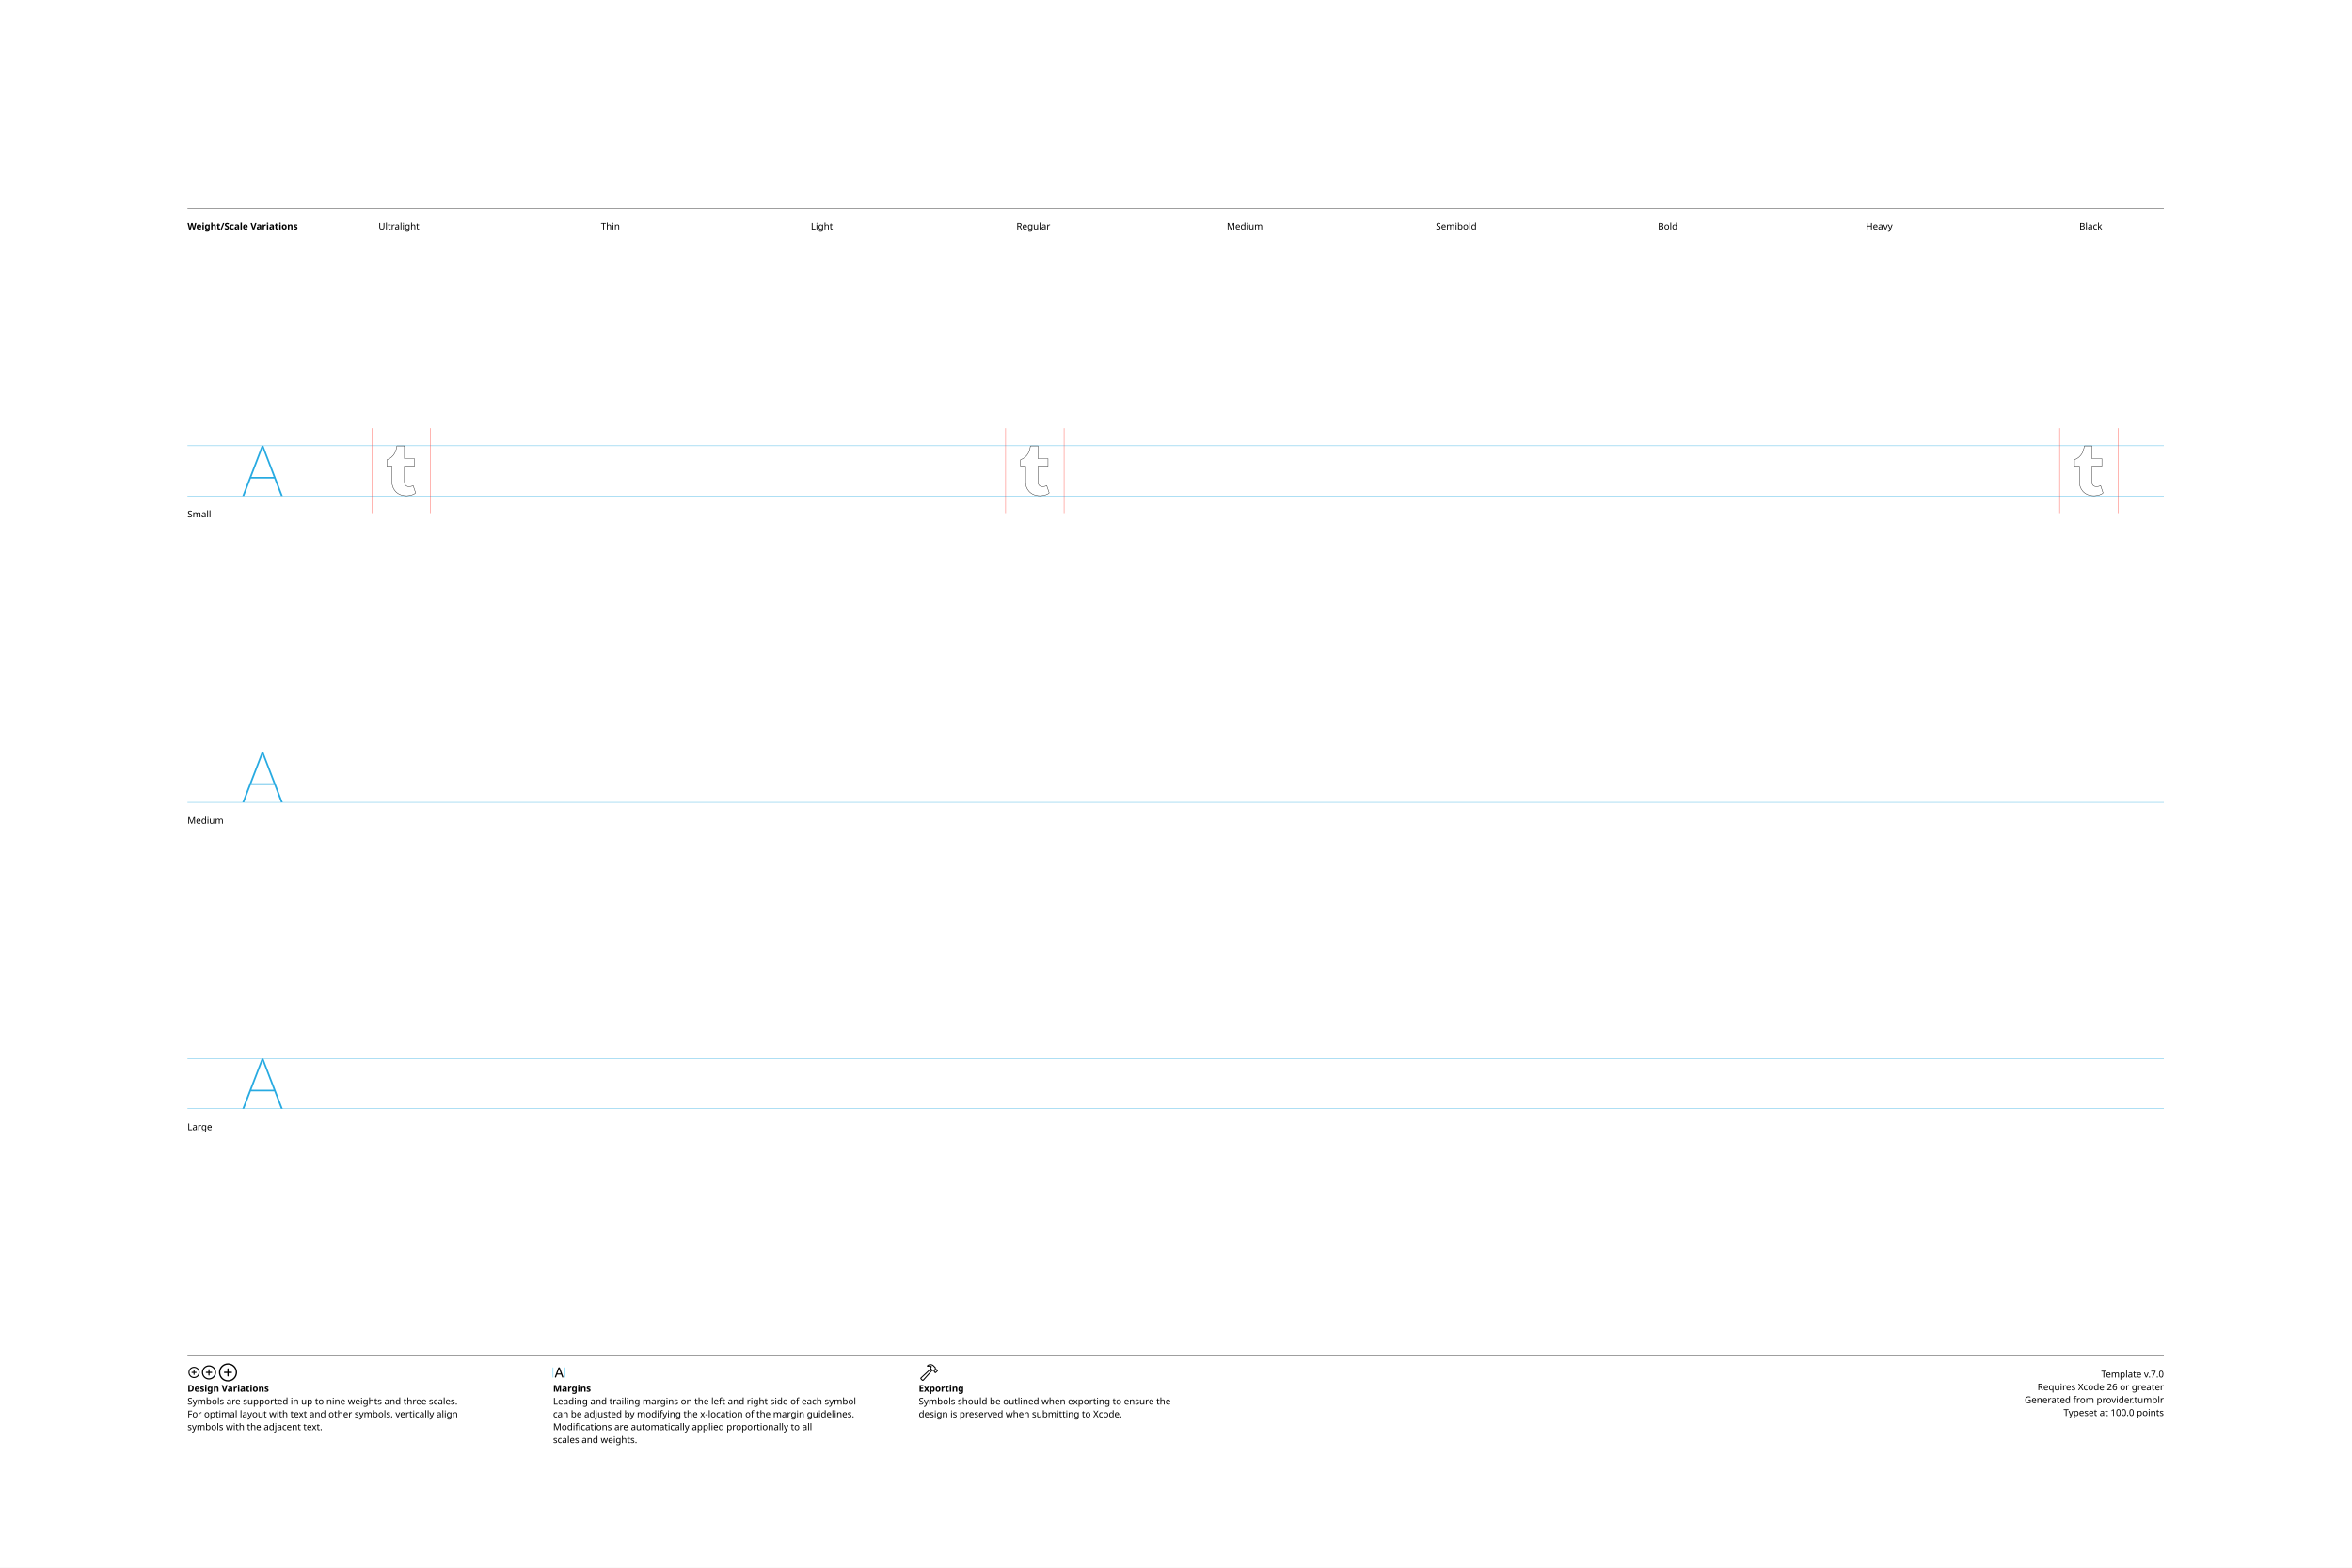
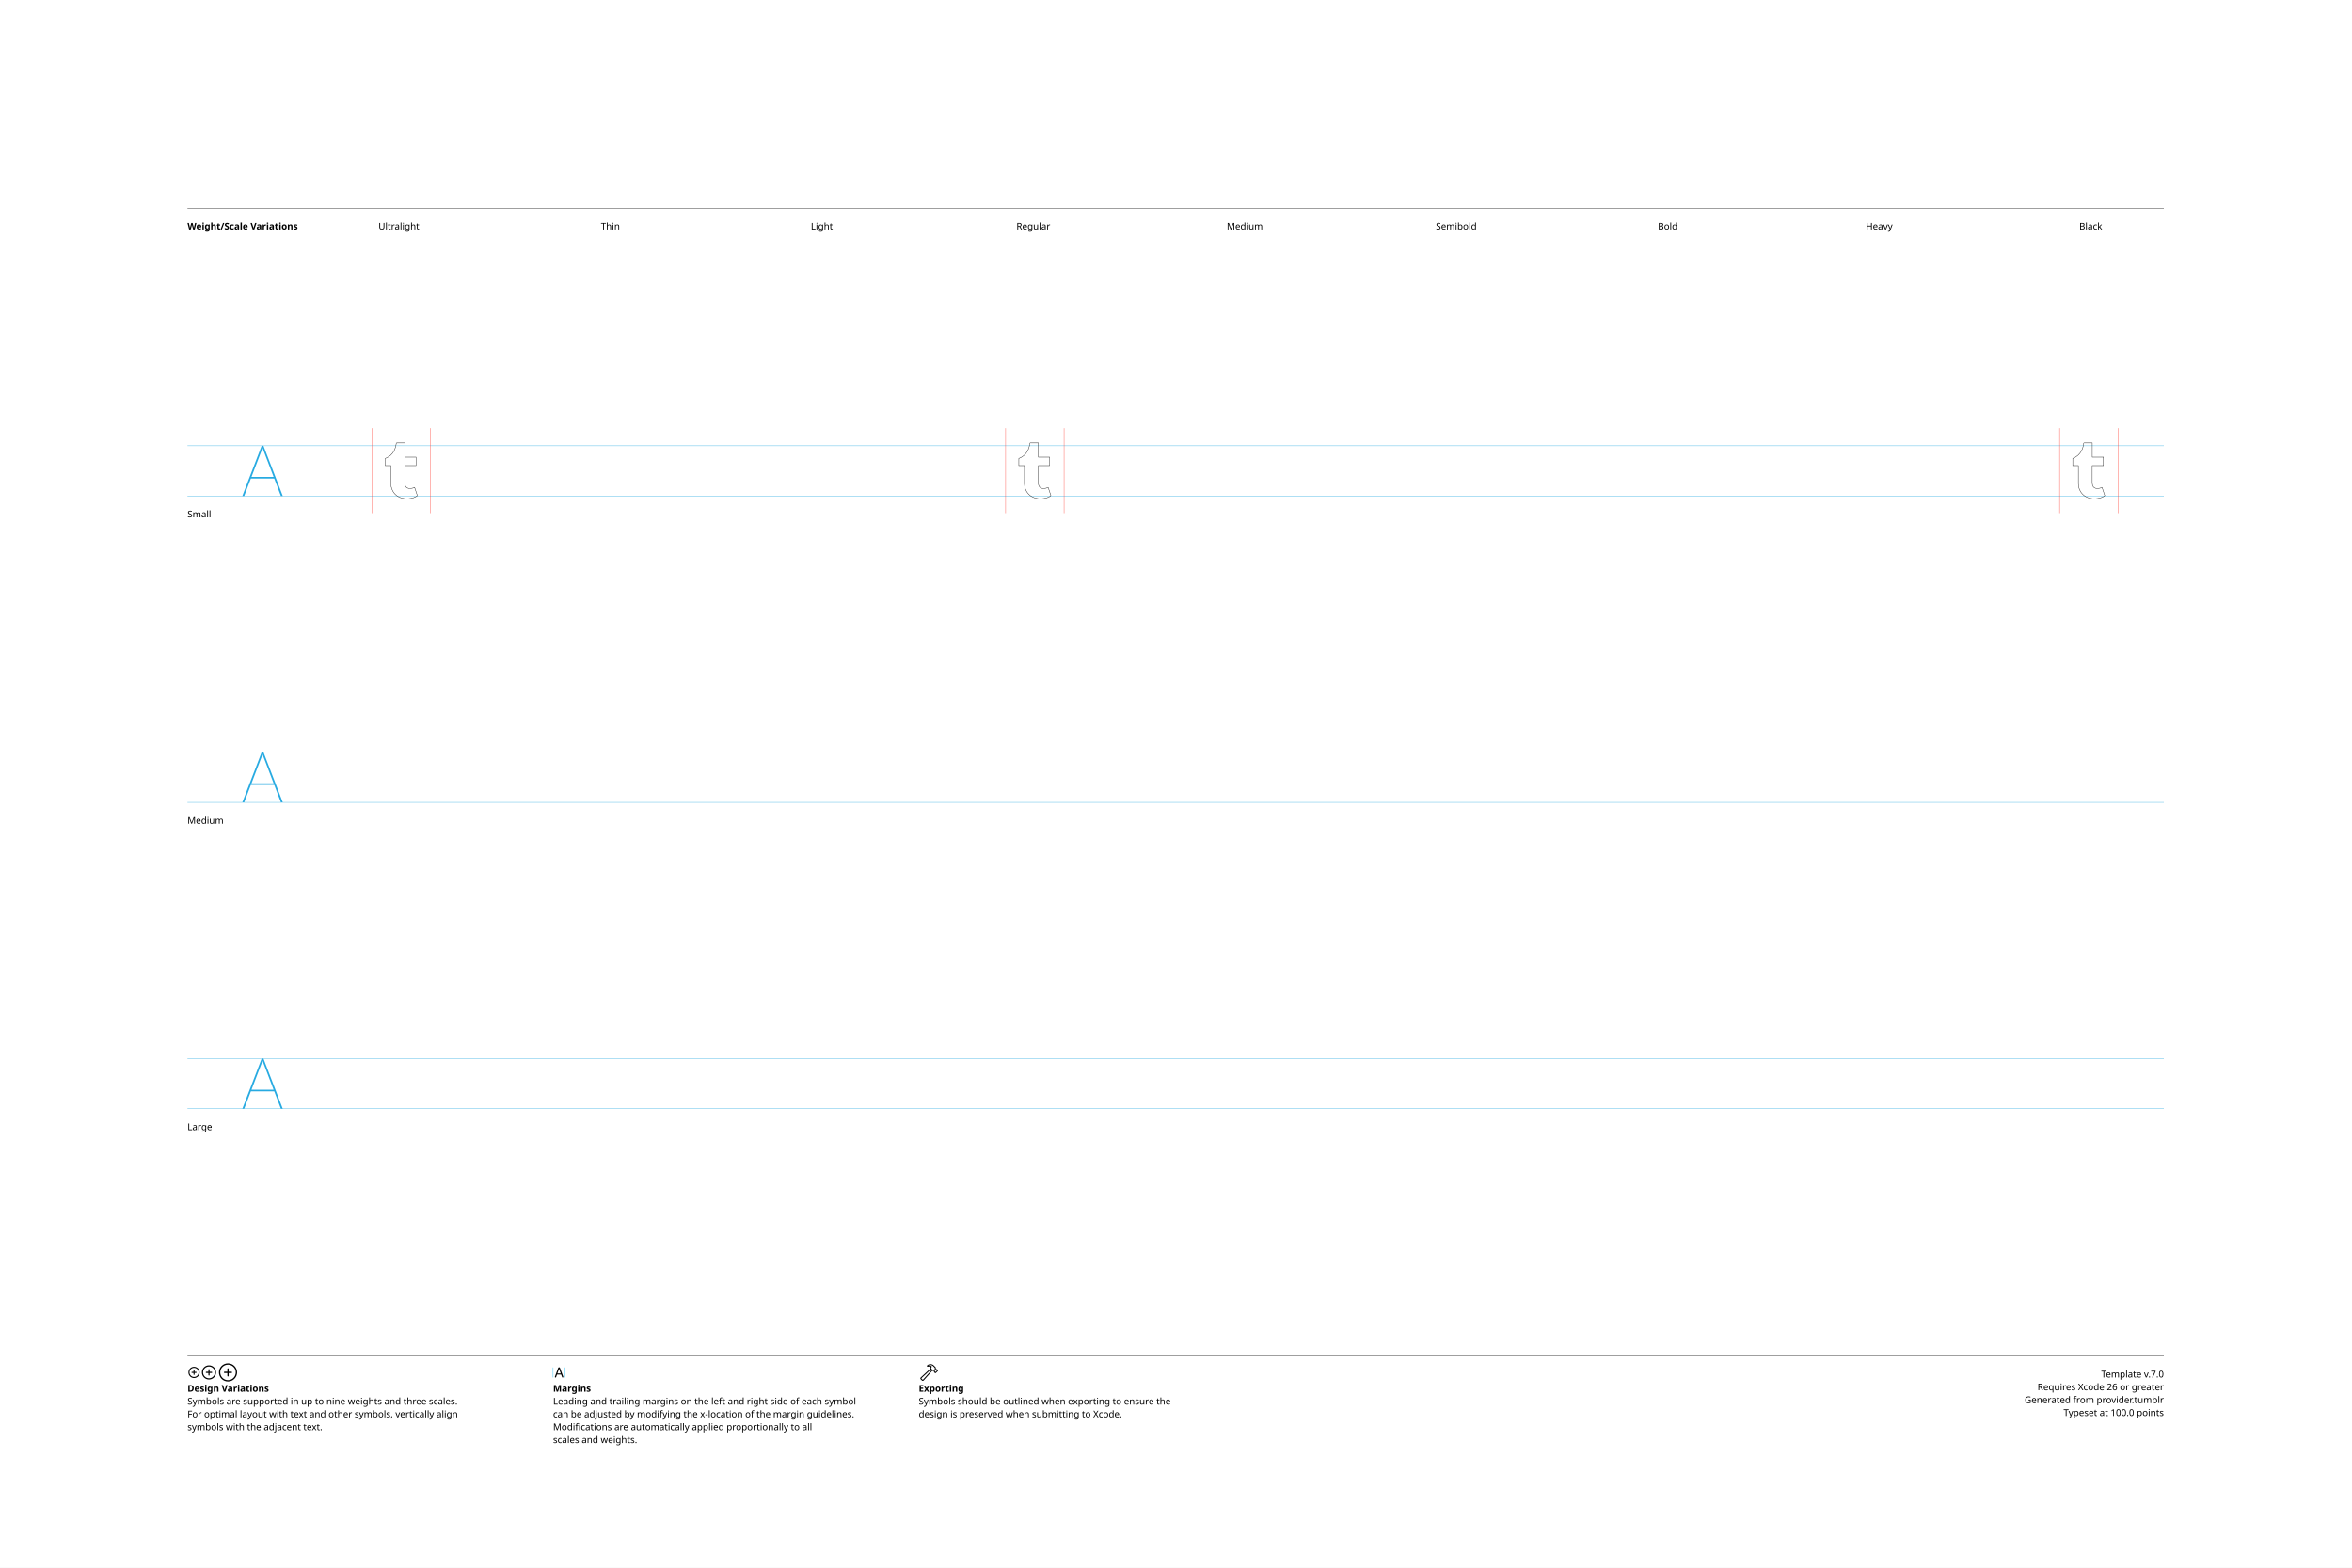
<svg xmlns="http://www.w3.org/2000/svg" version="1.1" viewBox="0 0 3300 2200">
  <style>.defaults {-sfsymbols-variable-value-mode:color;-sfsymbols-draw-reverses-motion-groups:false}

.monochrome-0 {-sfsymbols-motion-group:0}

.multicolor-0:tintColor {-sfsymbols-motion-group:0}

.hierarchical-0:primary {-sfsymbols-motion-group:0}

.SFSymbolsPreviewWireframe {fill:none;opacity:1.0;stroke:black;stroke-width:0.5}
</style>
  <g id="Notes">
    <rect height="2200" id="artboard" style="fill:white;opacity:1" width="3300" x="0" y="0" />
    <line style="fill:none;stroke:black;opacity:1;stroke-width:0.5;" x1="263" x2="3036" y1="292" y2="292" />
    <text style="stroke:none;fill:black;font-family:sans-serif;font-size:13;font-weight:bold;" transform="matrix(1 0 0 1 263 322)">Weight/Scale Variations</text>
    <text style="stroke:none;fill:black;font-family:sans-serif;font-size:13;text-anchor:middle;" transform="matrix(1 0 0 1 559.711 322)">Ultralight</text>
    <text style="stroke:none;fill:black;font-family:sans-serif;font-size:13;text-anchor:middle;" transform="matrix(1 0 0 1 856.422 322)">Thin</text>
    <text style="stroke:none;fill:black;font-family:sans-serif;font-size:13;text-anchor:middle;" transform="matrix(1 0 0 1 1153.13 322)">Light</text>
    <text style="stroke:none;fill:black;font-family:sans-serif;font-size:13;text-anchor:middle;" transform="matrix(1 0 0 1 1449.84 322)">Regular</text>
    <text style="stroke:none;fill:black;font-family:sans-serif;font-size:13;text-anchor:middle;" transform="matrix(1 0 0 1 1746.56 322)">Medium</text>
    <text style="stroke:none;fill:black;font-family:sans-serif;font-size:13;text-anchor:middle;" transform="matrix(1 0 0 1 2043.27 322)">Semibold</text>
    <text style="stroke:none;fill:black;font-family:sans-serif;font-size:13;text-anchor:middle;" transform="matrix(1 0 0 1 2339.98 322)">Bold</text>
    <text style="stroke:none;fill:black;font-family:sans-serif;font-size:13;text-anchor:middle;" transform="matrix(1 0 0 1 2636.69 322)">Heavy</text>
    <text style="stroke:none;fill:black;font-family:sans-serif;font-size:13;text-anchor:middle;" transform="matrix(1 0 0 1 2933.4 322)">Black</text>
    <line style="fill:none;stroke:black;opacity:1;stroke-width:0.5;" x1="263" x2="3036" y1="1903" y2="1903" />
    <g transform="matrix(0.2 0 0 0.2 263 1933)">
      <path d="m46.24 4.15c21.777 0 39.453-17.627 39.453-39.404s-17.676-39.404-39.453-39.404c-21.729 0-39.404 17.627-39.404 39.404s17.676 39.404 39.404 39.404Zm0-7.422c-17.676 0-31.934-14.307-31.934-31.982s14.258-31.982 31.934-31.982 31.982 14.307 31.982 31.982-14.307 31.982-31.982 31.982Zm3.613-17.773v-28.467c0-2.246-1.465-3.76-3.711-3.76-2.148 0-3.613 1.514-3.613 3.76v28.467c0 2.197 1.465 3.711 3.613 3.711 2.246 0 3.711-1.514 3.711-3.711Zm-17.822-10.596h28.418c2.197 0 3.711-1.465 3.711-3.613 0-2.197-1.514-3.711-3.711-3.711h-28.418c-2.246 0-3.76 1.514-3.76 3.711 0 2.148 1.514 3.613 3.76 3.613Z" />
    </g>
    <g transform="matrix(0.2 0 0 0.2 281.506 1933)">
      <path d="m58.545 14.551c27.49 0 49.805-22.314 49.805-49.805s-22.314-49.805-49.805-49.805-49.805 22.314-49.805 49.805 22.314 49.805 49.805 49.805Zm0-8.301c-22.949 0-41.504-18.555-41.504-41.504s18.555-41.504 41.504-41.504 41.504 18.555 41.504 41.504-18.555 41.504-41.504 41.504Zm4.053-23.096v-36.914c0-2.49-1.709-4.199-4.15-4.199-2.393 0-4.053 1.709-4.053 4.199v36.914c0 2.441 1.66 4.15 4.053 4.15 2.441 0 4.15-1.66 4.15-4.15Zm-22.559-14.404h36.963c2.441 0 4.15-1.611 4.15-4.004 0-2.441-1.709-4.15-4.15-4.15h-36.963c-2.49 0-4.15 1.709-4.15 4.15 0 2.393 1.66 4.004 4.15 4.004Z" />
    </g>
    <g transform="matrix(0.2 0 0 0.2 304.924 1933)">
      <path d="m74.853 28.32c35.107 0 63.623-28.467 63.623-63.574s-28.516-63.623-63.623-63.623-63.574 28.516-63.574 63.623 28.467 63.574 63.574 63.574Zm0-9.082c-30.127 0-54.492-24.365-54.492-54.492s24.365-54.492 54.492-54.492 54.492 24.365 54.492 54.492-24.365 54.492-54.492 54.492Zm4.443-30.322v-48.486c0-2.734-1.855-4.639-4.541-4.639-2.588 0-4.443 1.904-4.443 4.639v48.486c0 2.686 1.855 4.59 4.443 4.59 2.686 0 4.541-1.855 4.541-4.59Zm-28.711-19.775h48.486c2.686 0 4.59-1.807 4.59-4.395 0-2.734-1.855-4.59-4.59-4.59h-48.486c-2.734 0-4.59 1.855-4.59 4.59 0 2.588 1.855 4.395 4.59 4.395Z" />
    </g>
    <text style="stroke:none;fill:black;font-family:sans-serif;font-size:13;font-weight:bold;" transform="matrix(1 0 0 1 263 1953)">Design Variations</text>
    <text style="stroke:none;fill:black;font-family:sans-serif;font-size:13;" transform="matrix(1 0 0 1 263 1971)">Symbols are supported in up to nine weights and three scales.</text>
    <text style="stroke:none;fill:black;font-family:sans-serif;font-size:13;" transform="matrix(1 0 0 1 263 1989)">For optimal layout with text and other symbols, vertically align</text>
    <text style="stroke:none;fill:black;font-family:sans-serif;font-size:13;" transform="matrix(1 0 0 1 263 2007)">symbols with the adjacent text.</text>
    <line style="fill:none;stroke:#00AEEF;stroke-width:0.5;opacity:1.0;" x1="776" x2="776" y1="1919" y2="1933" />
    <g transform="matrix(0.2 0 0 0.2 776 1933)">
      <path d="m16.553 0.781c2.588 0 3.857-0.977 4.785-3.711l20.557-57.52h0.244l20.605 57.52c0.928 2.734 2.197 3.711 4.736 3.711 2.588 0 4.248-1.562 4.248-4.004 0-0.83-0.146-1.611-0.537-2.637l-22.9-60.986c-1.123-2.979-3.125-4.492-6.25-4.492-3.027 0-5.078 1.465-6.152 4.443l-22.9 61.084c-0.391 1.025-0.537 1.807-0.537 2.637 0 2.441 1.562 3.955 4.102 3.955Zm10.205-20.947h30.664c2.002 0 3.662-1.66 3.662-3.662 0-2.051-1.66-3.662-3.662-3.662h-30.664c-2.002 0-3.662 1.611-3.662 3.662 0 2.002 1.66 3.662 3.662 3.662Z" />
    </g>
    <line style="fill:none;stroke:#00AEEF;stroke-width:0.5;opacity:1.0;" x1="792.836" x2="792.836" y1="1919" y2="1933" />
    <text style="stroke:none;fill:black;font-family:sans-serif;font-size:13;font-weight:bold;" transform="matrix(1 0 0 1 776 1953)">Margins</text>
    <text style="stroke:none;fill:black;font-family:sans-serif;font-size:13;" transform="matrix(1 0 0 1 776 1971)">Leading and trailing margins on the left and right side of each symbol</text>
    <text style="stroke:none;fill:black;font-family:sans-serif;font-size:13;" transform="matrix(1 0 0 1 776 1989)">can be adjusted by modifying the x-location of the margin guidelines.</text>
    <text style="stroke:none;fill:black;font-family:sans-serif;font-size:13;" transform="matrix(1 0 0 1 776 2007)">Modifications are automatically applied proportionally to all</text>
    <text style="stroke:none;fill:black;font-family:sans-serif;font-size:13;" transform="matrix(1 0 0 1 776 2025)">scales and weights.</text>
    <g transform="matrix(0.2 0 0 0.2 1289 1933)">
      <path d="m14.209 13.135 7.861 7.861c4.297 4.395 9.326 4.102 13.867-1.025l60.693-68.213-4.883-4.883-60.254 67.676c-1.807 1.953-3.467 2.441-5.811 0.098l-5.176-5.127c-2.295-2.295-1.807-3.955 0.195-5.811l67.481-62.158-4.883-4.834-68.066 62.598c-4.98 4.59-5.322 9.473-1.025 13.818Zm44.873-97.461c-2.051 2.002-2.246 4.883-1.074 6.787 1.123 1.807 3.467 3.027 6.592 2.246 5.859-1.66 12.598-2.393 18.896 0.928l-2.686 7.129c-1.611 4.004-0.732 6.885 1.709 9.424l10.254 10.303c2.344 2.393 4.541 2.441 7.08 1.953l4.443-0.732 2.588 2.539-0.195 2.246c-0.098 2.295 0.537 4.297 2.783 6.494l3.369 3.32c2.295 2.295 5.518 2.49 7.812 0.195l12.988-13.037c2.295-2.344 2.148-5.371-0.195-7.666l-3.418-3.418c-2.197-2.197-4.053-3.027-6.348-2.881l-2.344 0.244-2.441-2.441 1.025-4.688c0.635-2.734-0.244-4.98-2.881-7.617l-11.279-11.182c-12.94-12.842-35.596-11.035-46.68-0.146Zm7.08 2.051c8.789-6.396 25.977-5.664 33.691 1.953l12.305 12.207c1.025 1.025 1.221 1.807 0.928 3.32l-1.465 6.641 6.738 6.689 4.395-0.244c1.123-0.049 1.514 0.049 2.344 0.879l2.539 2.49-10.84 10.84-2.49-2.49c-0.83-0.879-0.977-1.221-0.928-2.393l0.293-4.346-6.689-6.738-6.836 1.172c-1.416 0.293-2.051 0.195-3.174-0.879l-8.936-8.887c-1.074-1.025-1.172-1.709-0.488-3.369l4.59-11.475c-6.104-6.348-17.041-7.52-25.586-4.59-0.684 0.244-0.928-0.391-0.391-0.781Z" />
    </g>
    <text style="stroke:none;fill:black;font-family:sans-serif;font-size:13;font-weight:bold;" transform="matrix(1 0 0 1 1289 1953)">Exporting</text>
    <text style="stroke:none;fill:black;font-family:sans-serif;font-size:13;" transform="matrix(1 0 0 1 1289 1971)">Symbols should be outlined when exporting to ensure the</text>
    <text style="stroke:none;fill:black;font-family:sans-serif;font-size:13;" transform="matrix(1 0 0 1 1289 1989)">design is preserved when submitting to Xcode.</text>
    <text id="template-version" style="stroke:none;fill:black;font-family:sans-serif;font-size:13;text-anchor:end;" transform="matrix(1 0 0 1 3036 1933)">Template v.7.0</text>
    <text style="stroke:none;fill:black;font-family:sans-serif;font-size:13;text-anchor:end;" transform="matrix(1 0 0 1 3036 1951)">Requires Xcode 26 or greater</text>
    <text id="descriptive-name" style="stroke:none;fill:black;font-family:sans-serif;font-size:13;text-anchor:end;" transform="matrix(1 0 0 1 3036 1969)">Generated from provider.tumblr</text>
    <text style="stroke:none;fill:black;font-family:sans-serif;font-size:13;text-anchor:end;" transform="matrix(1 0 0 1 3036 1987)">Typeset at 100.0 points</text>
    <text style="stroke:none;fill:black;font-family:sans-serif;font-size:13;" transform="matrix(1 0 0 1 263 726)">Small</text>
    <text style="stroke:none;fill:black;font-family:sans-serif;font-size:13;" transform="matrix(1 0 0 1 263 1156)">Medium</text>
    <text style="stroke:none;fill:black;font-family:sans-serif;font-size:13;" transform="matrix(1 0 0 1 263 1586)">Large</text>
  </g>
  <g id="Guides">
    <g id="H-reference" style="fill:#27AAE1;stroke:none;" transform="matrix(1 0 0 1 339 696)">
      <path d="M0.994 0L3.638 0L29.328-67.132L30.03-67.132L30.03-70.459L28.123-70.459ZM11.688-24.48L46.981-24.48L46.231-26.729L12.438-26.729ZM55.12 0L57.764 0L30.638-70.459L29.433-70.459L29.433-67.132Z" />
    </g>
    <line id="Baseline-S" style="fill:none;stroke:#27AAE1;opacity:1;stroke-width:0.5;" x1="263" x2="3036" y1="696" y2="696" />
    <line id="Capline-S" style="fill:none;stroke:#27AAE1;opacity:1;stroke-width:0.5;" x1="263" x2="3036" y1="625.541" y2="625.541" />
    <g id="H-reference" style="fill:#27AAE1;stroke:none;" transform="matrix(1 0 0 1 339 1126)">
      <path d="M0.994 0L3.638 0L29.328-67.132L30.03-67.132L30.03-70.459L28.123-70.459ZM11.688-24.48L46.981-24.48L46.231-26.729L12.438-26.729ZM55.12 0L57.764 0L30.638-70.459L29.433-70.459L29.433-67.132Z" />
    </g>
    <line id="Baseline-M" style="fill:none;stroke:#27AAE1;opacity:1;stroke-width:0.5;" x1="263" x2="3036" y1="1126" y2="1126" />
    <line id="Capline-M" style="fill:none;stroke:#27AAE1;opacity:1;stroke-width:0.5;" x1="263" x2="3036" y1="1055.54" y2="1055.54" />
    <g id="H-reference" style="fill:#27AAE1;stroke:none;" transform="matrix(1 0 0 1 339 1556)">
      <path d="M0.994 0L3.638 0L29.328-67.132L30.03-67.132L30.03-70.459L28.123-70.459ZM11.688-24.48L46.981-24.48L46.231-26.729L12.438-26.729ZM55.12 0L57.764 0L30.638-70.459L29.433-70.459L29.433-67.132Z" />
    </g>
    <line id="Baseline-L" style="fill:none;stroke:#27AAE1;opacity:1;stroke-width:0.5;" x1="263" x2="3036" y1="1556" y2="1556" />
    <line id="Capline-L" style="fill:none;stroke:#27AAE1;opacity:1;stroke-width:0.5;" x1="263" x2="3036" y1="1485.54" y2="1485.54" />
    <line id="left-margin-Ultralight-S" style="fill:none;stroke:#FF3B30;stroke-width:0.5;opacity:1.0;" x1="522.047" x2="522.047" y1="600.785" y2="720.121" />
    <line id="right-margin-Ultralight-S" style="fill:none;stroke:#FF3B30;stroke-width:0.5;opacity:1.0;" x1="604.047" x2="604.047" y1="600.785" y2="720.121" />
    <line id="left-margin-Regular-S" style="fill:none;stroke:#FF3B30;stroke-width:0.5;opacity:1.0;" x1="1410.980" x2="1410.980" y1="600.785" y2="720.121" />
    <line id="right-margin-Regular-S" style="fill:none;stroke:#FF3B30;stroke-width:0.5;opacity:1.0;" x1="1492.980" x2="1492.980" y1="600.785" y2="720.121" />
    <line id="left-margin-Black-S" style="fill:none;stroke:#FF3B30;stroke-width:0.5;opacity:1.0;" x1="2889.630" x2="2889.630" y1="600.785" y2="720.121" />
    <line id="right-margin-Black-S" style="fill:none;stroke:#FF3B30;stroke-width:0.5;opacity:1.0;" x1="2971.630" x2="2971.630" y1="600.785" y2="720.121" />
  </g>
  <g id="Symbols">
    <g id="Ultralight-S" transform="matrix(1 0 0 1 522.047 696)">
-       <path class="monochrome-0 multicolor-0:tintColor hierarchical-0:primary SFSymbolsPreviewWireframe" d="M 48.475 -0.23 c -14.855 0 -20.507 -10.955 -20.507 -18.699 V -41.801 H 20.922 V -50.84 c 10.588 -3.83 13.16 -13.405 13.738 -18.868 C 34.7 -70.081 34.995 -70.23 35.164 -70.23 h 10.258 v 17.832 h 14.003 v 10.596 h -14.058 v 21.788 c 0.047 2.92 1.094 6.915 6.437 6.915 h 0.263 c 1.84 -0.058 4.334 -0.598 5.647 -1.222 l 3.372 9.99 c -1.272 1.855 -7 4.008 -12.122 4.095 h -0.519 l 0.032 0.006 z" />
+       <path class="monochrome-0 multicolor-0:tintColor hierarchical-0:primary SFSymbolsPreviewWireframe" d="M 49.372 3.97 c -16.637 0 -22.968 -12.27 -22.968 -20.942 V -42.589 H 18.512 V -52.713 c 11.858 -4.289 14.739 -15.014 15.386 -21.132 C 33.944 -74.263 34.274 -74.43 34.464 -74.43 h 11.489 v 19.972 h 15.683 v 11.868 h -15.745 v 24.402 c 0.052 3.27 1.225 7.745 7.21 7.745 h 0.294 c 2.061 -0.065 4.854 -0.67 6.324 -1.369 l 3.776 11.188 c -1.424 2.078 -7.84 4.488 -13.576 4.586 h -0.582 l 0.036 0.006 z" />
    </g>
    <g id="Regular-S" transform="matrix(1 0 0 1 1410.98 696)">
-       <path class="monochrome-0 multicolor-0:tintColor hierarchical-0:primary SFSymbolsPreviewWireframe" d="M 48.475 -0.23 c -14.855 0 -20.507 -10.955 -20.507 -18.699 V -41.801 H 20.922 V -50.84 c 10.588 -3.83 13.16 -13.405 13.738 -18.868 C 34.7 -70.081 34.995 -70.23 35.164 -70.23 h 10.258 v 17.832 h 14.003 v 10.596 h -14.058 v 21.788 c 0.047 2.92 1.094 6.915 6.437 6.915 h 0.263 c 1.84 -0.058 4.334 -0.598 5.647 -1.222 l 3.372 9.99 c -1.272 1.855 -7 4.008 -12.122 4.095 h -0.519 l 0.032 0.006 z" />
+       <path class="monochrome-0 multicolor-0:tintColor hierarchical-0:primary SFSymbolsPreviewWireframe" d="M 49.372 3.97 c -16.637 0 -22.968 -12.27 -22.968 -20.942 V -42.589 H 18.512 V -52.713 c 11.858 -4.289 14.739 -15.014 15.386 -21.132 C 33.944 -74.263 34.274 -74.43 34.464 -74.43 h 11.489 v 19.972 h 15.683 v 11.868 h -15.745 v 24.402 c 0.052 3.27 1.225 7.745 7.21 7.745 h 0.294 c 2.061 -0.065 4.854 -0.67 6.324 -1.369 l 3.776 11.188 c -1.424 2.078 -7.84 4.488 -13.576 4.586 h -0.582 l 0.036 0.006 z" />
    </g>
    <g id="Black-S" transform="matrix(1 0 0 1 2889.63 696)">
-       <path class="monochrome-0 multicolor-0:tintColor hierarchical-0:primary SFSymbolsPreviewWireframe" d="M 48.475 -0.23 c -14.855 0 -20.507 -10.955 -20.507 -18.699 V -41.801 H 20.922 V -50.84 c 10.588 -3.83 13.16 -13.405 13.738 -18.868 C 34.7 -70.081 34.995 -70.23 35.164 -70.23 h 10.258 v 17.832 h 14.003 v 10.596 h -14.058 v 21.788 c 0.047 2.92 1.094 6.915 6.437 6.915 h 0.263 c 1.84 -0.058 4.334 -0.598 5.647 -1.222 l 3.372 9.99 c -1.272 1.855 -7 4.008 -12.122 4.095 h -0.519 l 0.032 0.006 z" />
+       <path class="monochrome-0 multicolor-0:tintColor hierarchical-0:primary SFSymbolsPreviewWireframe" d="M 49.372 3.97 c -16.637 0 -22.968 -12.27 -22.968 -20.942 V -42.589 H 18.512 V -52.713 c 11.858 -4.289 14.739 -15.014 15.386 -21.132 C 33.944 -74.263 34.274 -74.43 34.464 -74.43 h 11.489 v 19.972 h 15.683 v 11.868 h -15.745 v 24.402 c 0.052 3.27 1.225 7.745 7.21 7.745 h 0.294 c 2.061 -0.065 4.854 -0.67 6.324 -1.369 l 3.776 11.188 c -1.424 2.078 -7.84 4.488 -13.576 4.586 h -0.582 l 0.036 0.006 z" />
    </g>
  </g>
</svg>
